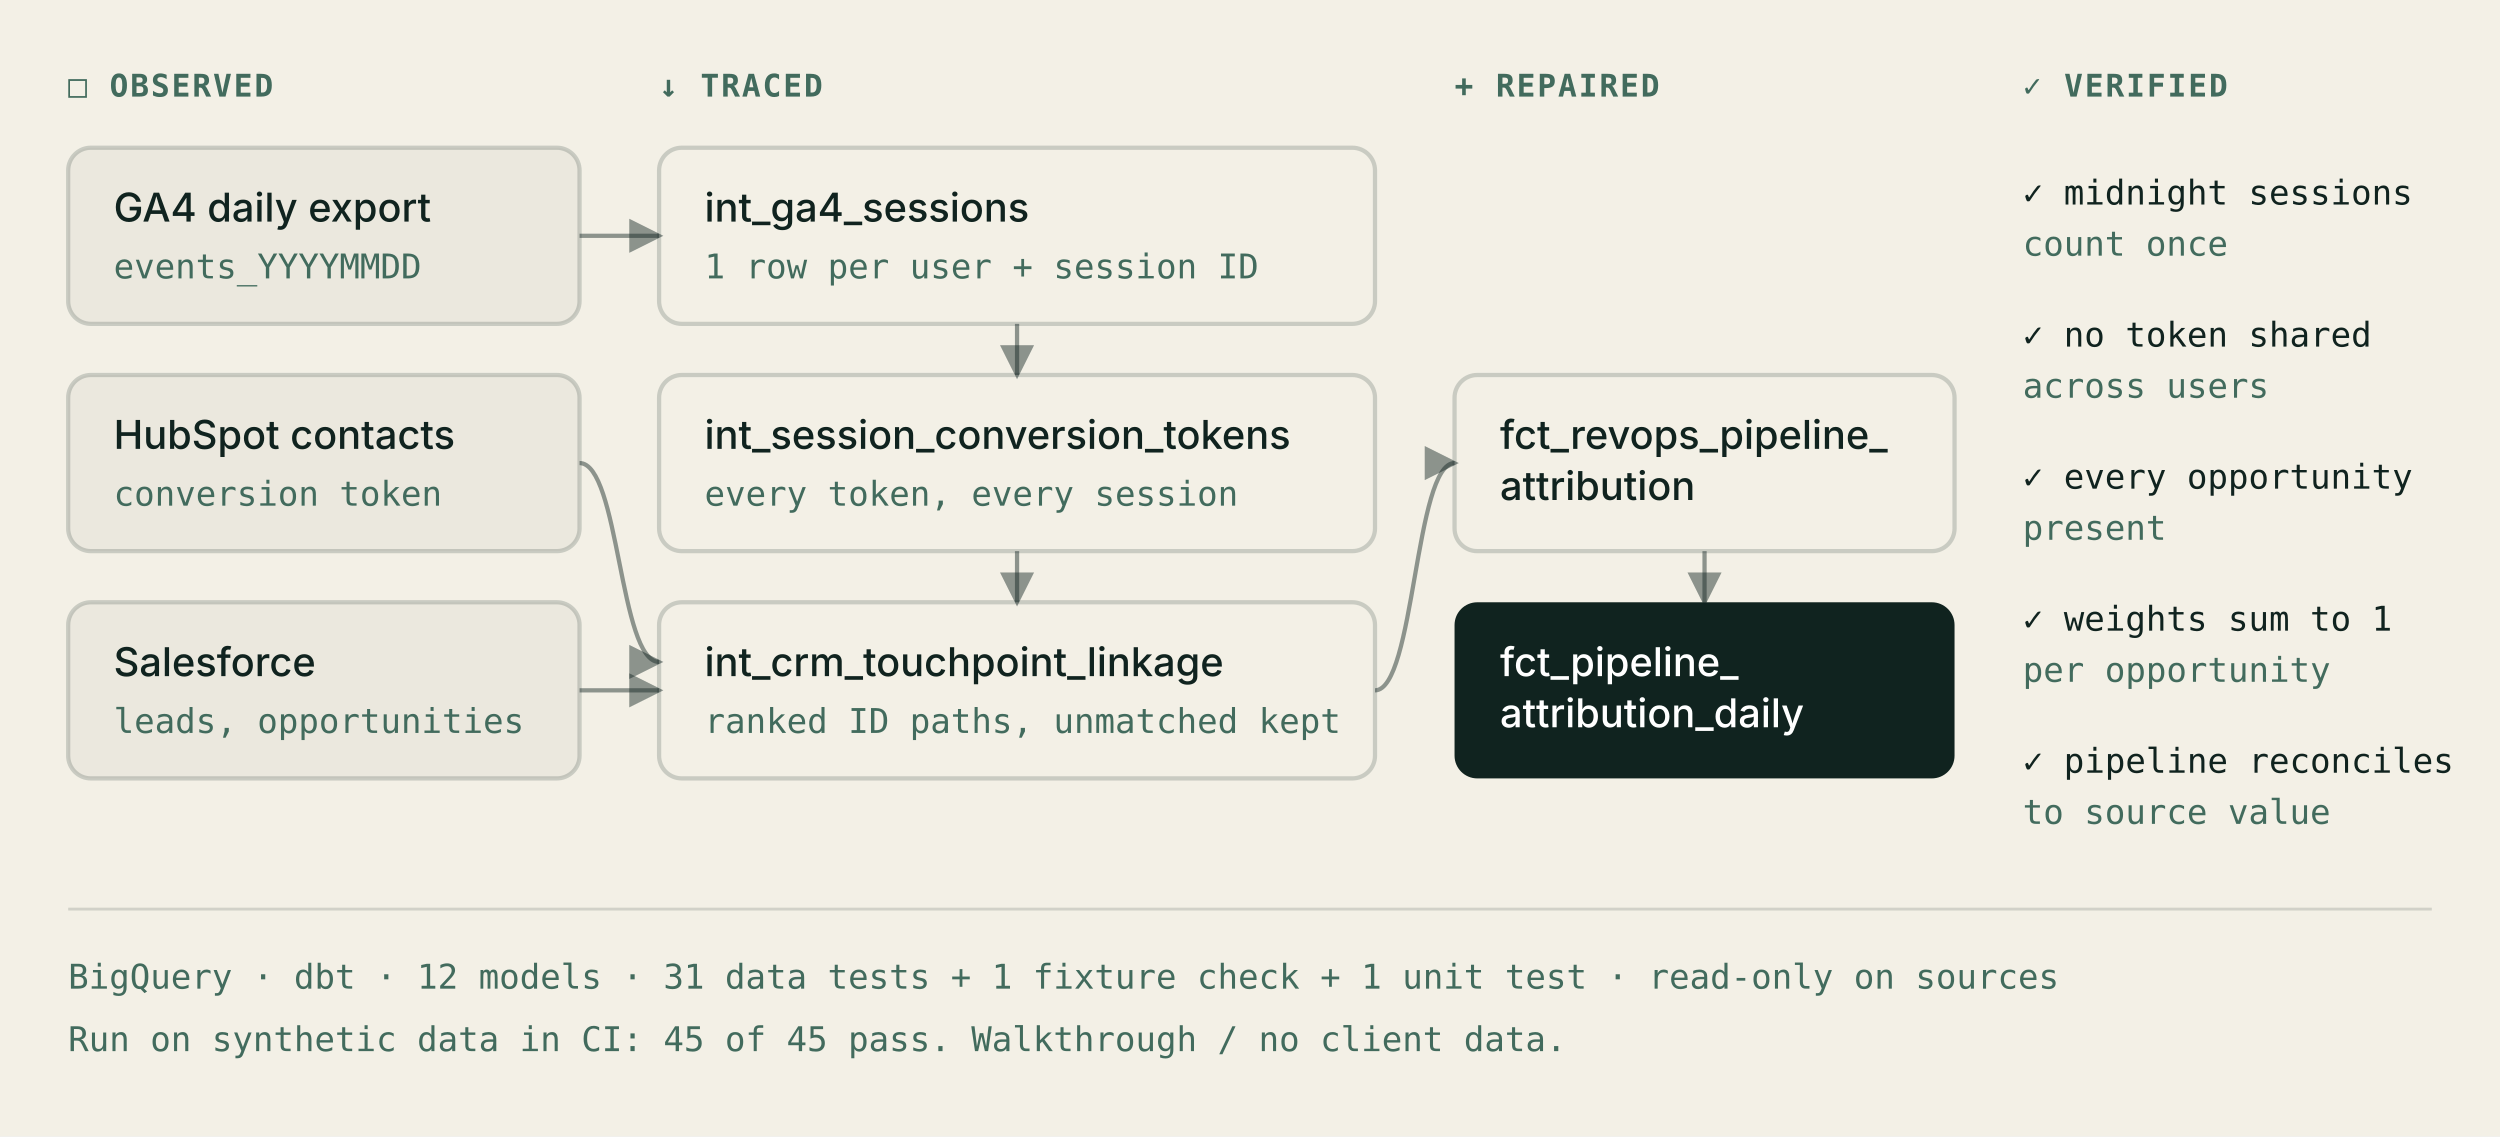
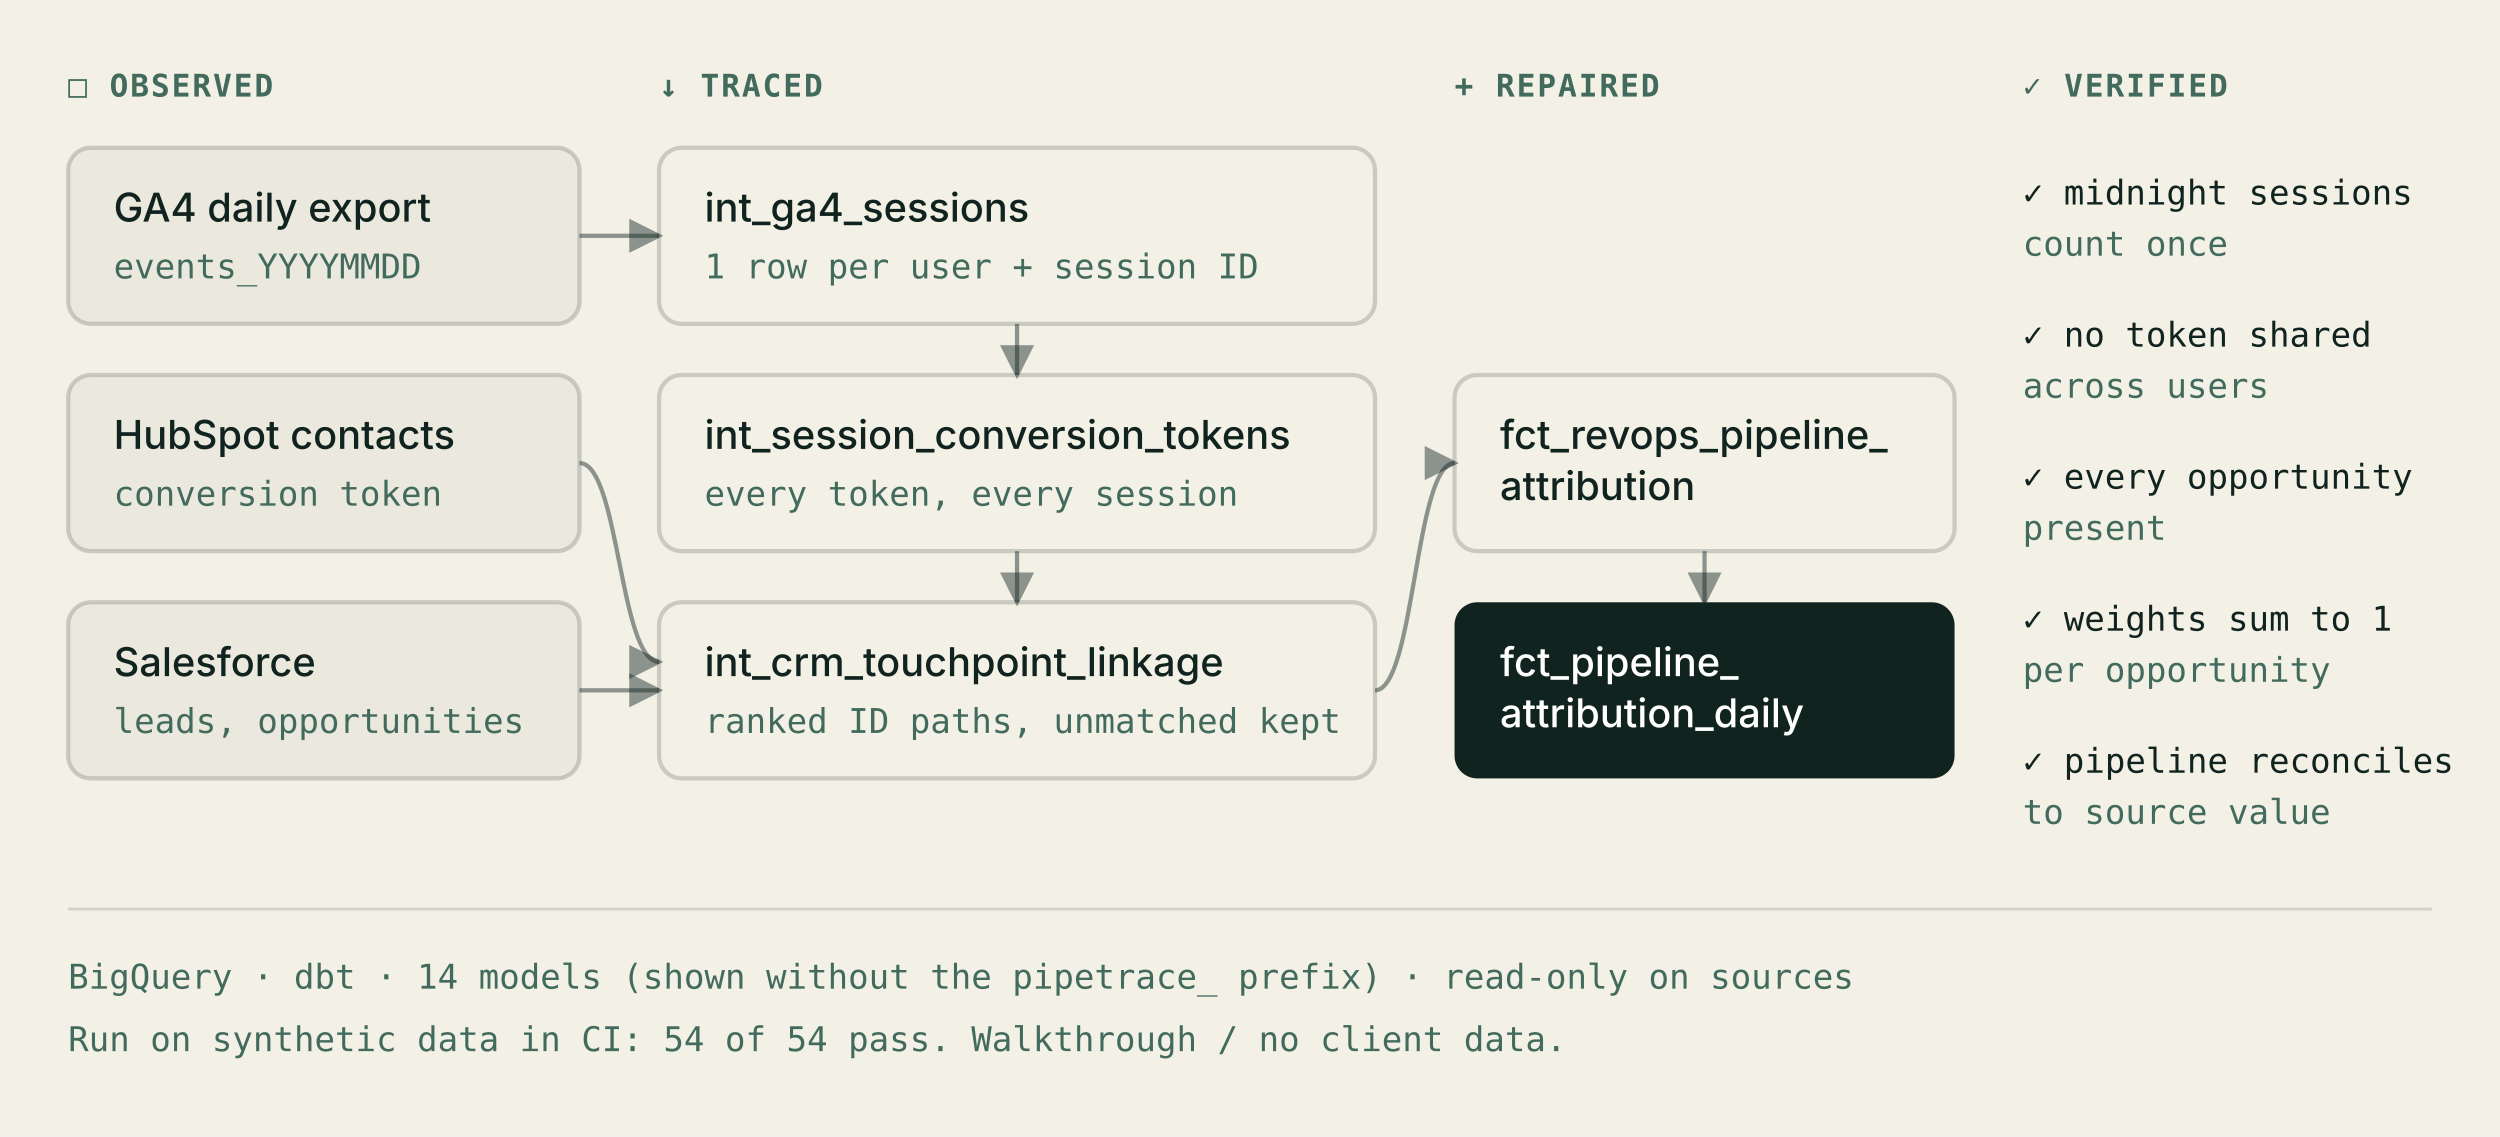
- <svg xmlns="http://www.w3.org/2000/svg" width="880" height="400" viewBox="0 0 880 400" role="img" aria-label="PipeTrace pipeline. Sources: GA4 daily export, HubSpot contacts, Salesforce leads and opportunities. Staging views coerce parameters and keep conversion tokens. int_ga4_sessions builds one row per user and session ID, so a session that crosses midnight counts once. int_session_conversion_tokens keeps every token per session. int_crm_touchpoint_linkage joins tokens to opportunities by ranked deterministic ID paths, keeping unmatched deals. fct_revops_pipeline_attribution weights each opportunity's sessions first-observed and linear, each summing to 1. fct_pipeline_attribution_daily is the BI surface by date, channel, currency and revenue basis. Checks guard each step: midnight duplication, shared tokens, opportunity coverage, weights sum to 1, pipeline reconciles to source.">
+ <svg xmlns="http://www.w3.org/2000/svg" width="880" height="400" viewBox="0 0 880 400" role="img" aria-label="PipeTrace pipeline. Sources: GA4 daily export, HubSpot contacts, Salesforce leads and opportunities. Staging views coerce parameters and keep conversion tokens. int_ga4_sessions builds one row per user and session ID, so a session that crosses midnight counts once. int_session_conversion_tokens keeps every token per session. int_crm_touchpoint_linkage joins tokens to opportunities by ranked deterministic ID paths, keeping unmatched deals. fct_revops_pipeline_attribution weights each opportunity's sessions first-observed and linear, each summing to 1. fct_pipeline_attribution_daily is the BI surface by date, channel, currency and revenue basis. Checks guard each step: midnight duplication, shared tokens, opportunity coverage, weights sum to 1, pipeline reconciles to source. Model names are shown without their pipetrace_ prefix.">
  <style>
    .box{fill:#F3F0E6;stroke:#10231F;stroke-opacity:.18;stroke-width:1.5}
    .src{fill:#EBE8DE;stroke:#10231F;stroke-opacity:.18;stroke-width:1.5}
    .out{fill:#10231F}
    .t{font:500 14px Inter,system-ui,-apple-system,sans-serif;fill:#10231F}
    .m{font:12px 'IBM Plex Mono',ui-monospace,SFMono-Regular,Menlo,monospace;fill:#426B5D}
    .w{font:500 14px Inter,system-ui,-apple-system,sans-serif;fill:#FFFFFF}
    .wm{font:12px 'IBM Plex Mono',ui-monospace,SFMono-Regular,Menlo,monospace;fill:#FFFFFF;fill-opacity:.8}
    .k{font:500 12px 'IBM Plex Mono',ui-monospace,SFMono-Regular,Menlo,monospace;fill:#10231F}
    .l{font:600 11px 'IBM Plex Mono',ui-monospace,SFMono-Regular,Menlo,monospace;fill:#426B5D;letter-spacing:.06em}
    .a{fill:none;stroke:#10231F;stroke-opacity:.45;stroke-width:1.5}
  </style>
  <rect width="880" height="400" fill="#F3F0E6" />
  <defs>
    <marker id="h" viewBox="0 0 8 8" refX="7" refY="4" markerWidth="8" markerHeight="8" orient="auto">
      <path d="M0 0L8 4L0 8z" fill="#10231F" fill-opacity=".45" />
    </marker>
  </defs>
  <text class="l" x="24" y="34">□ OBSERVED</text>
  <text class="l" x="232" y="34">↓ TRACED</text>
  <text class="l" x="512" y="34">+ REPAIRED</text>
  <text class="l" x="712" y="34">✓ VERIFIED</text>
  <rect class="src" x="24" y="52" width="180" height="62" rx="8" />
  <text class="t" x="40" y="78">GA4 daily export</text>
  <text class="m" x="40" y="98">events_YYYYMMDD</text>
  <rect class="src" x="24" y="132" width="180" height="62" rx="8" />
  <text class="t" x="40" y="158">HubSpot contacts</text>
  <text class="m" x="40" y="178">conversion token</text>
  <rect class="src" x="24" y="212" width="180" height="62" rx="8" />
  <text class="t" x="40" y="238">Salesforce</text>
  <text class="m" x="40" y="258">leads, opportunities</text>
  <rect class="box" x="232" y="52" width="252" height="62" rx="8" />
  <text class="t" x="248" y="78">int_ga4_sessions</text>
  <text class="m" x="248" y="98">1 row per user + session ID</text>
  <rect class="box" x="232" y="132" width="252" height="62" rx="8" />
  <text class="t" x="248" y="158">int_session_conversion_tokens</text>
  <text class="m" x="248" y="178">every token, every session</text>
  <rect class="box" x="232" y="212" width="252" height="62" rx="8" />
  <text class="t" x="248" y="238">int_crm_touchpoint_linkage</text>
  <text class="m" x="248" y="258">ranked ID paths, unmatched kept</text>
  <rect class="box" x="512" y="132" width="176" height="62" rx="8" />
  <text class="t" x="528" y="158">fct_revops_pipeline_</text>
  <text class="t" x="528" y="176">attribution</text>
  <rect class="out" x="512" y="212" width="176" height="62" rx="8" />
  <text class="w" x="528" y="238">fct_pipeline_</text>
  <text class="w" x="528" y="256">attribution_daily</text>
  <path class="a" d="M204 83H232" marker-end="url(#h)" />
  <path class="a" d="M358 114V132" marker-end="url(#h)" />
  <path class="a" d="M358 194V212" marker-end="url(#h)" />
  <path class="a" d="M204 163C218 163 218 233 232 233" marker-end="url(#h)" />
  <path class="a" d="M204 243H232" marker-end="url(#h)" />
  <path class="a" d="M484 243C498 243 498 163 512 163" marker-end="url(#h)" />
  <path class="a" d="M600 194V212" marker-end="url(#h)" />
  <text class="k" x="712" y="72">✓ midnight sessions</text>
  <text class="m" x="712" y="90">  count once</text>
  <text class="k" x="712" y="122">✓ no token shared</text>
  <text class="m" x="712" y="140">  across users</text>
  <text class="k" x="712" y="172">✓ every opportunity</text>
  <text class="m" x="712" y="190">  present</text>
  <text class="k" x="712" y="222">✓ weights sum to 1</text>
  <text class="m" x="712" y="240">  per opportunity</text>
  <text class="k" x="712" y="272">✓ pipeline reconciles</text>
  <text class="m" x="712" y="290">  to source value</text>
  <line x1="24" y1="320" x2="856" y2="320" stroke="#10231F" stroke-opacity=".15" />
-   <text class="m" x="24" y="348">BigQuery · dbt · 12 models · 31 data tests + 1 fixture check + 1 unit test · read-only on sources</text>
-   <text class="m" x="24" y="370">Run on synthetic data in CI: 45 of 45 pass. Walkthrough / no client data.</text>
+   <text class="m" x="24" y="348">BigQuery · dbt · 14 models (shown without the pipetrace_ prefix) · read-only on sources</text>
+   <text class="m" x="24" y="370">Run on synthetic data in CI: 54 of 54 pass. Walkthrough / no client data.</text>
</svg>
